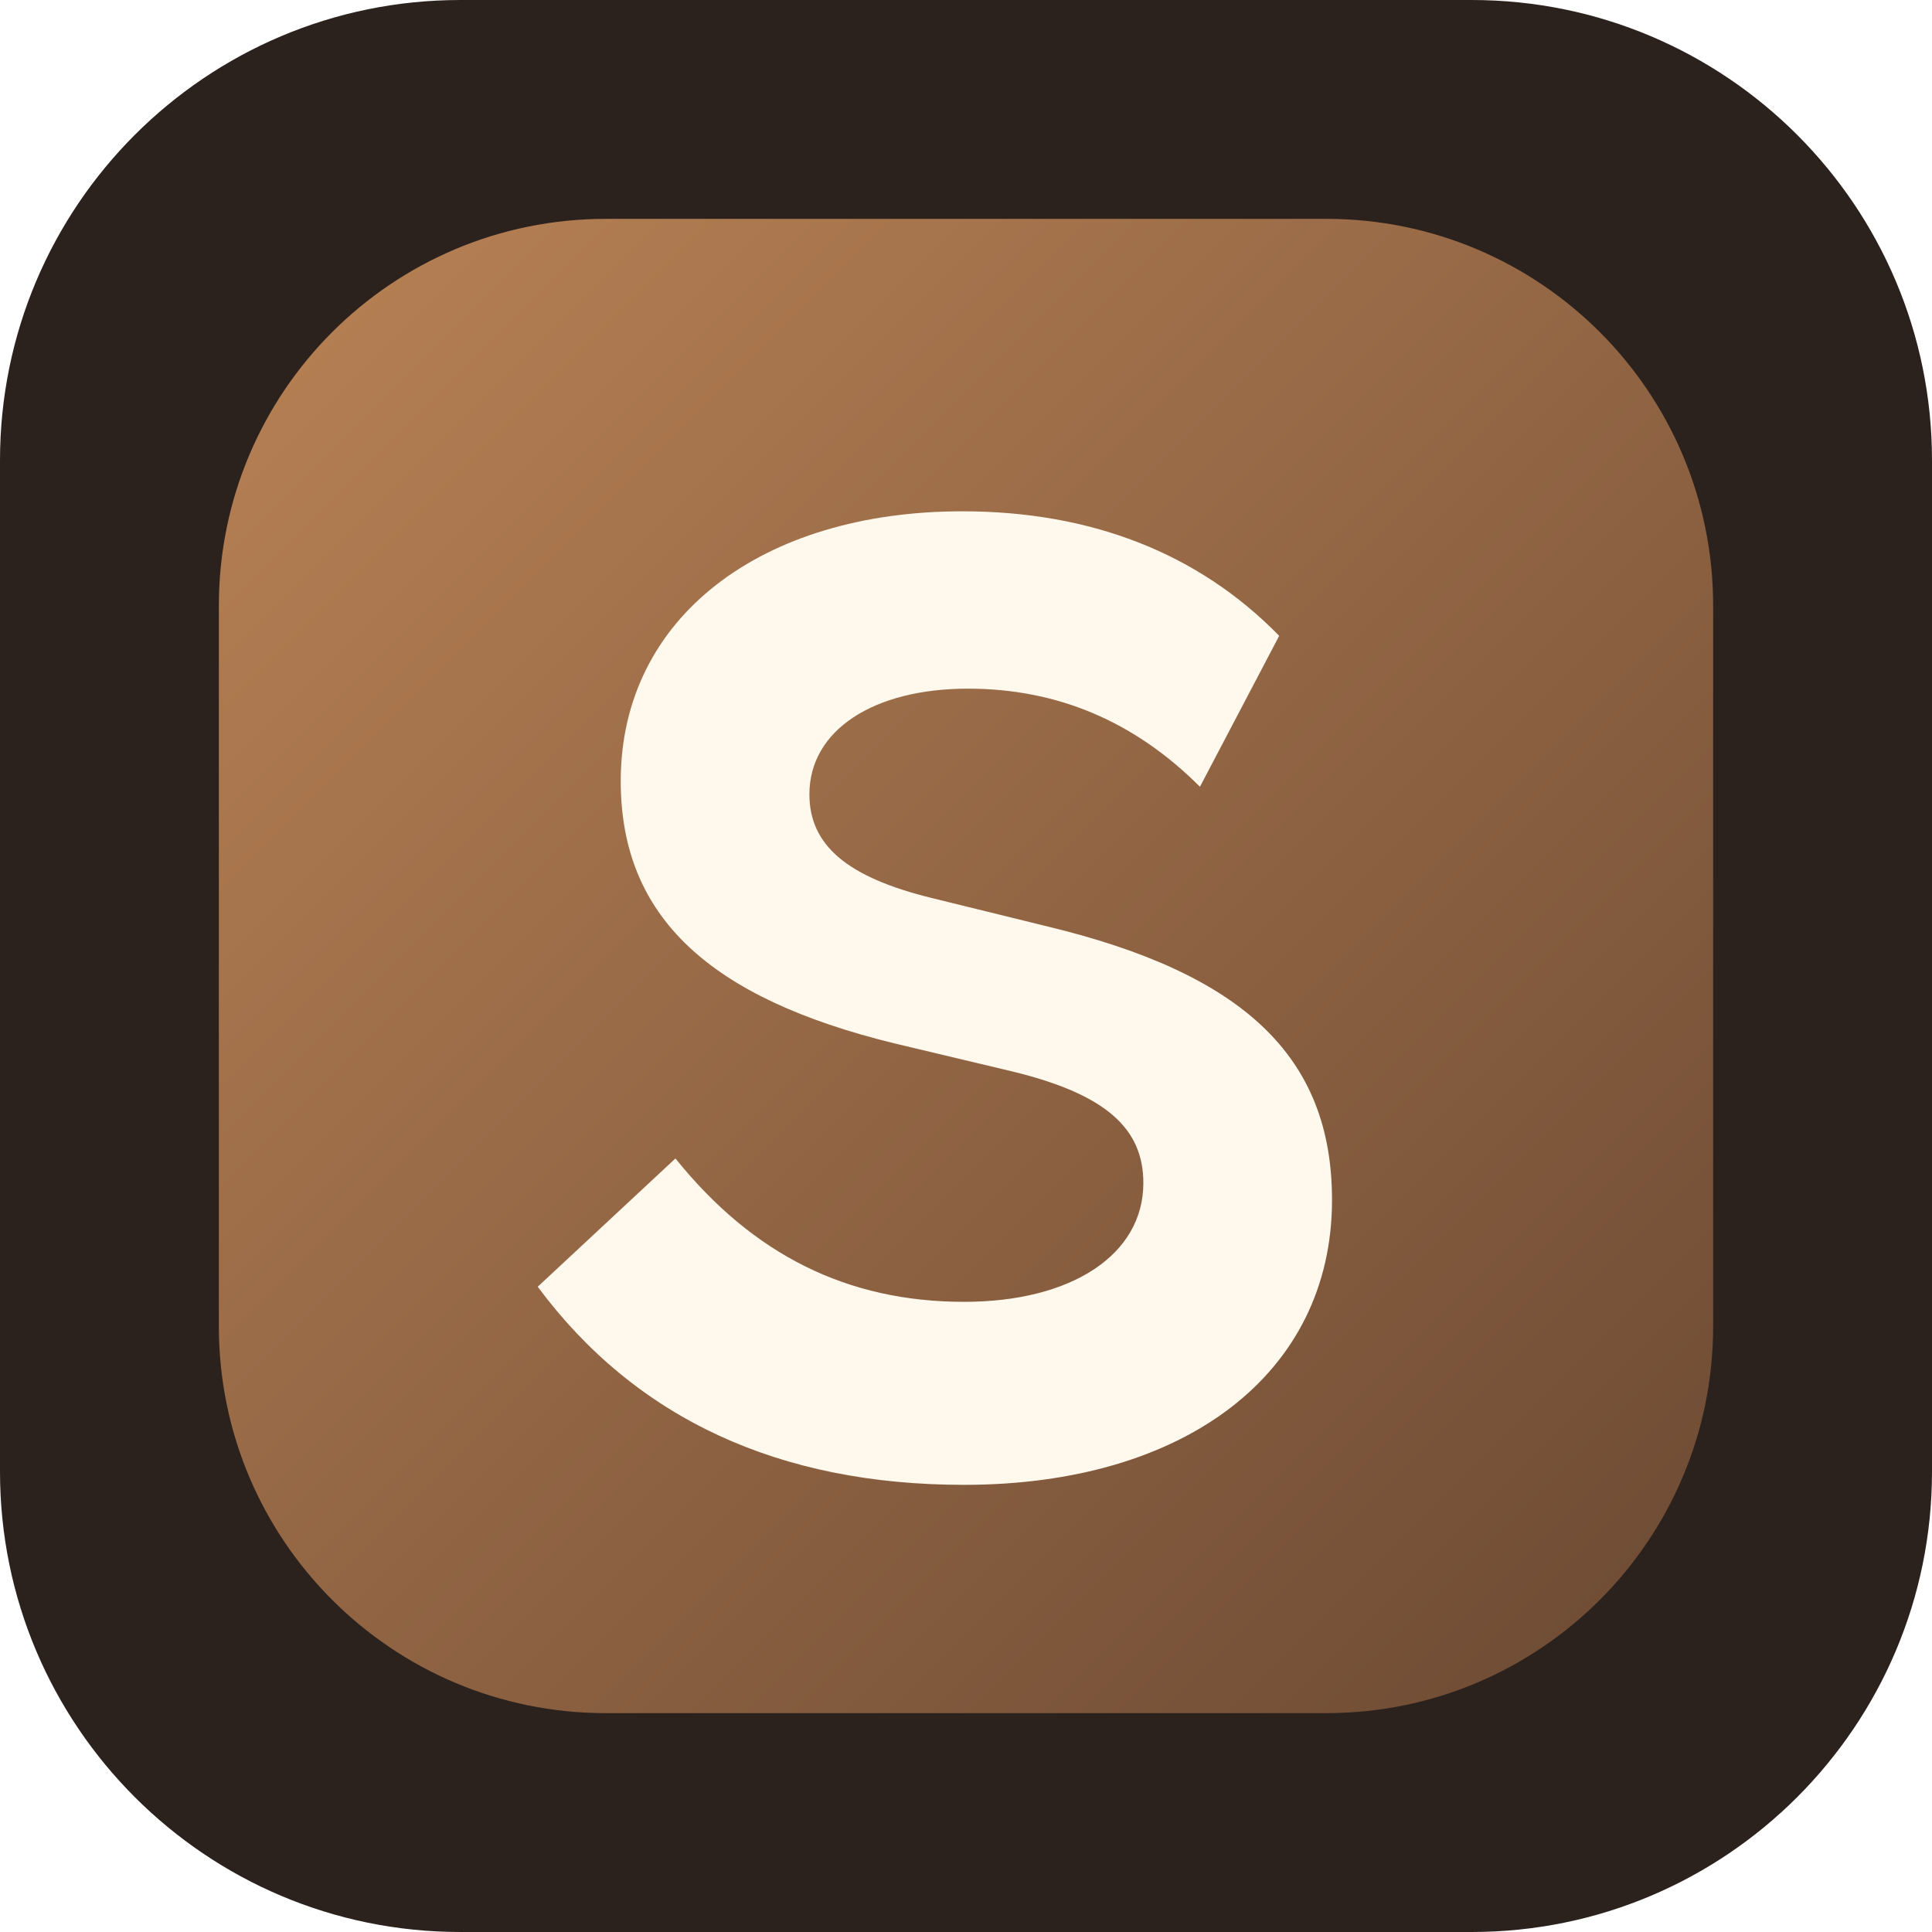
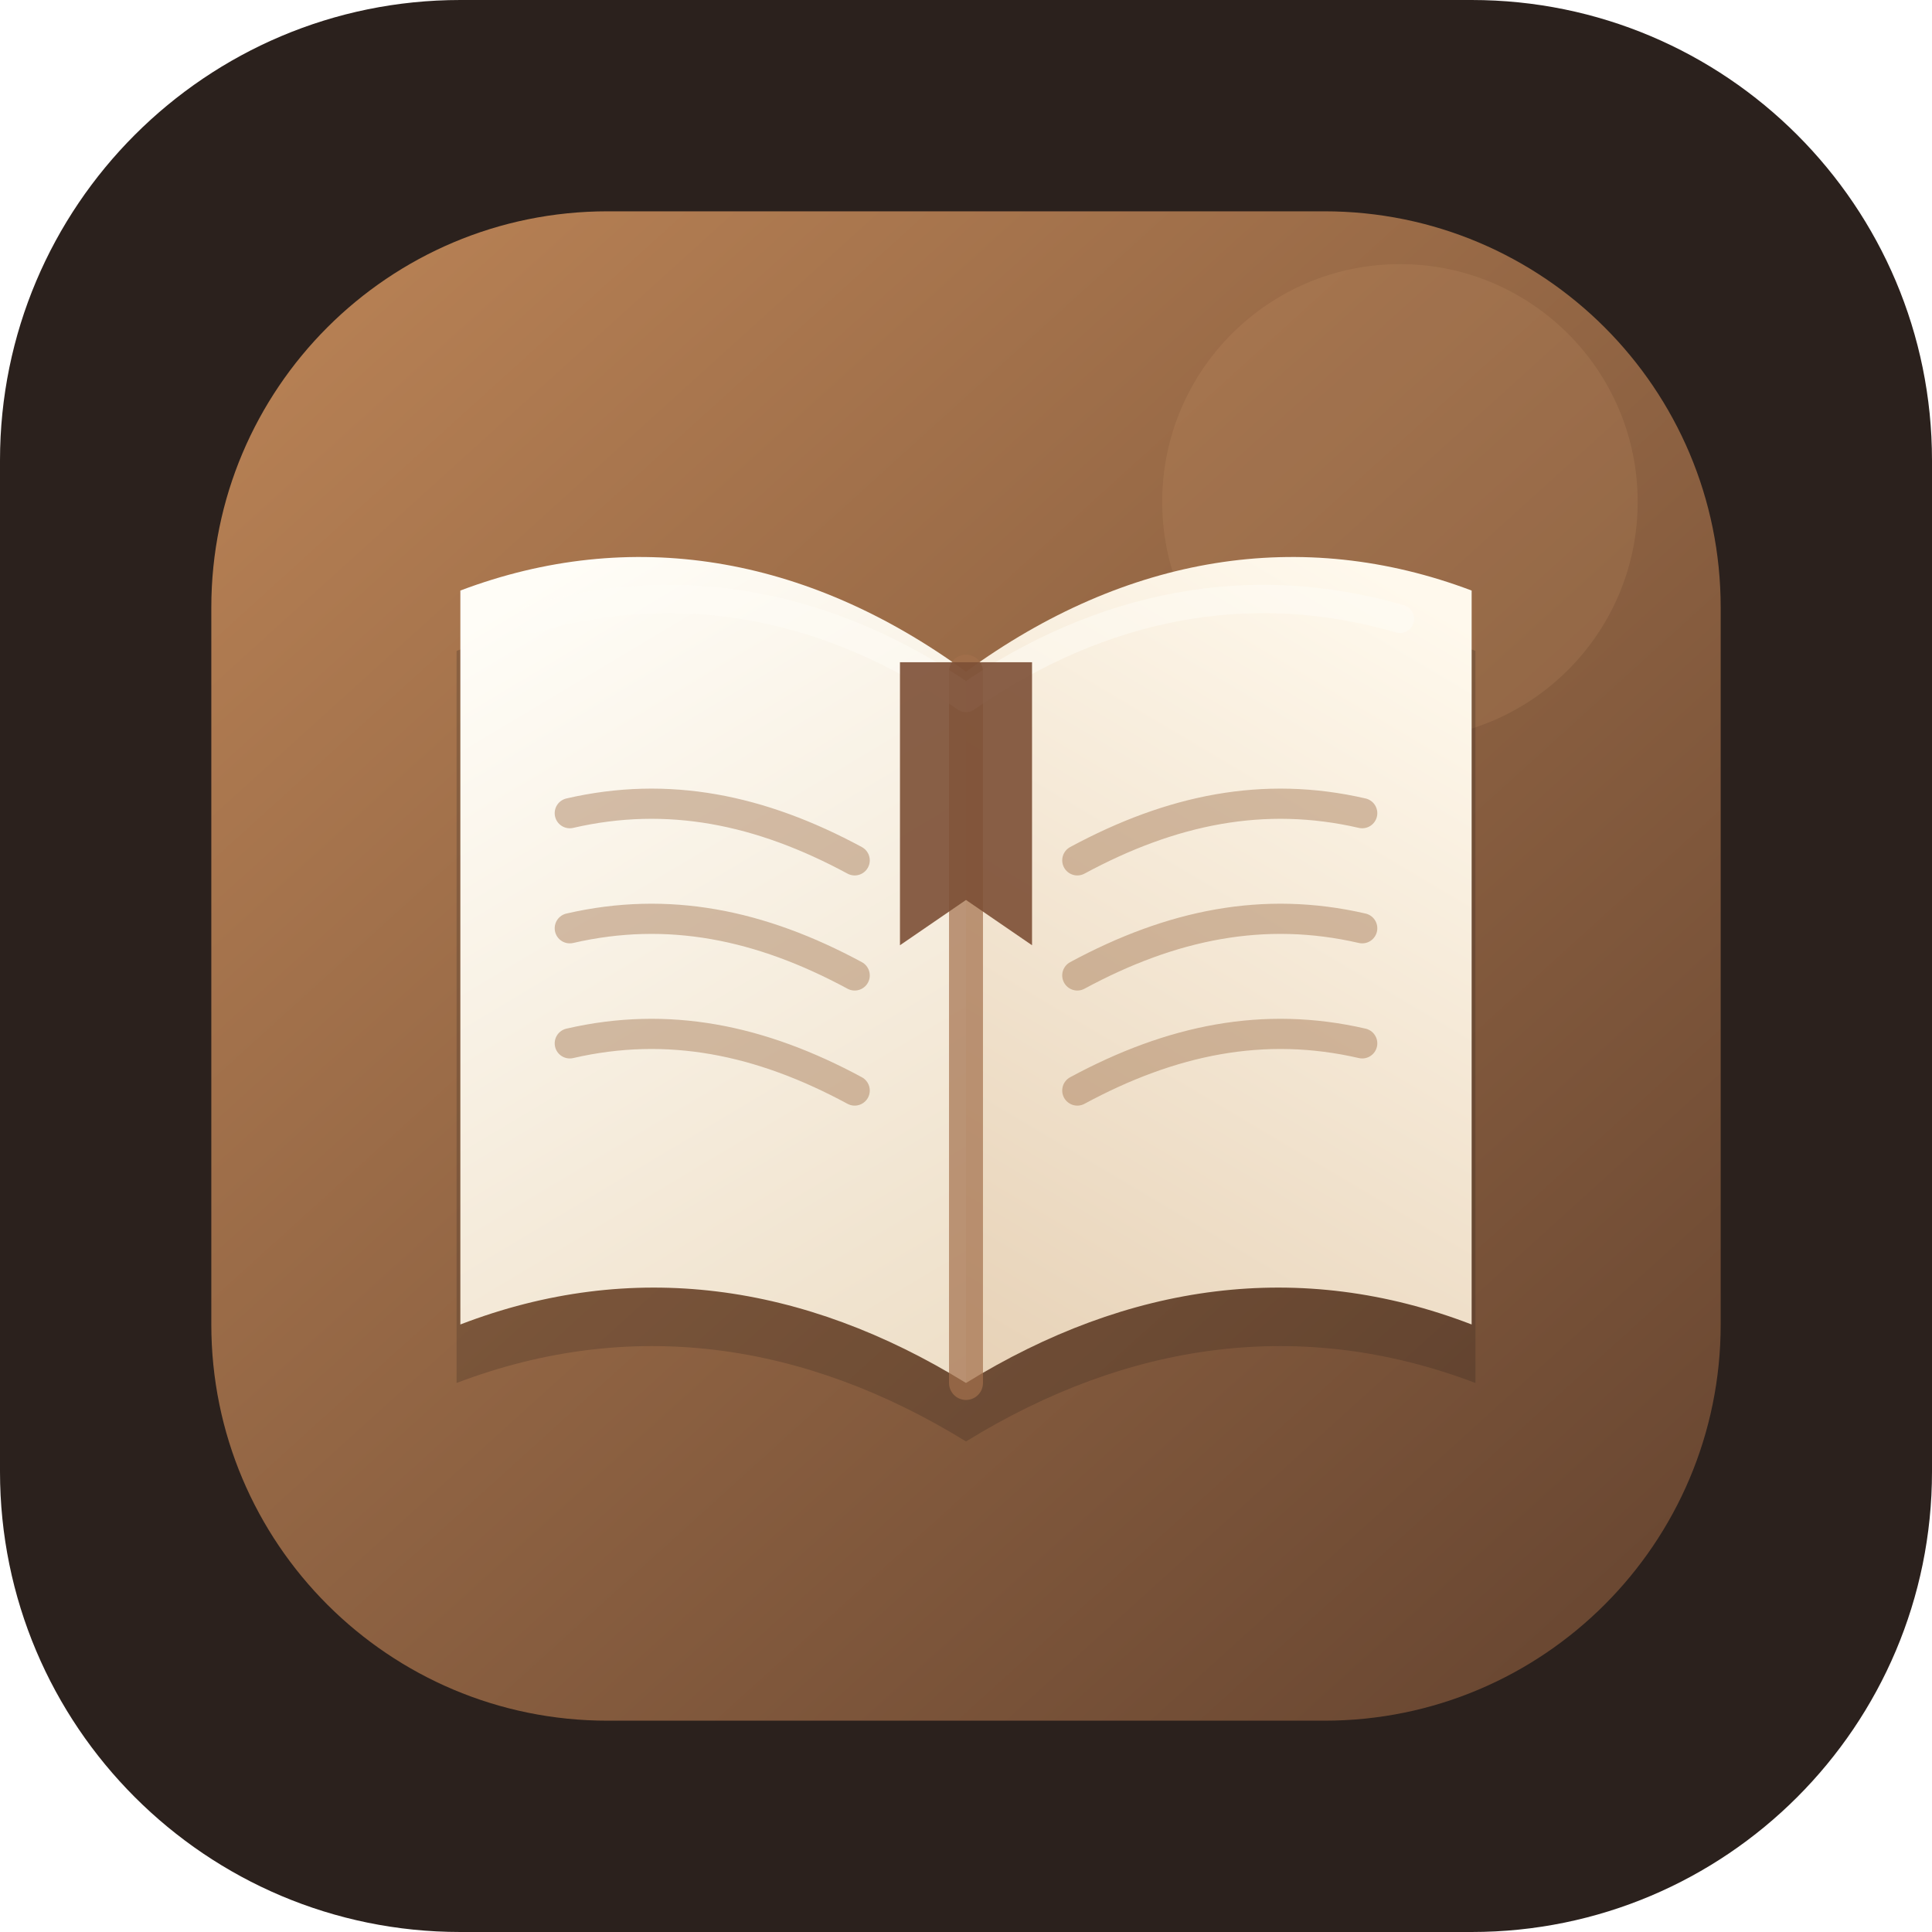
- <svg xmlns="http://www.w3.org/2000/svg" width="1024" height="1024" viewBox="0 0 1024 1024">
+ <svg xmlns="http://www.w3.org/2000/svg" width="1024" height="1024" viewBox="0 0 1024 1024" role="img" aria-labelledby="title desc">
  <defs>
-     <linearGradient id="bg" x1="0" y1="0" x2="1" y2="1">
-       <stop offset="0" stop-color="#B98255" />
-       <stop offset="1" stop-color="#6B4933" />
+     <linearGradient id="cover" x1="156" y1="126" x2="850" y2="892" gradientUnits="userSpaceOnUse">
+       <stop stop-color="#B98255" />
+       <stop offset="1" stop-color="#684631" />
+     </linearGradient>
+     <linearGradient id="paperLeft" x1="274" y1="316" x2="518" y2="724" gradientUnits="userSpaceOnUse">
+       <stop stop-color="#FFFDF7" />
+       <stop offset="1" stop-color="#EEDFC8" />
+     </linearGradient>
+     <linearGradient id="paperRight" x1="752" y1="316" x2="510" y2="724" gradientUnits="userSpaceOnUse">
+       <stop stop-color="#FFF9ED" />
+       <stop offset="1" stop-color="#E7D2B7" />
    </linearGradient>
  </defs>
  <rect width="1024" height="1024" rx="244" fill="#2B211D" />
-   <rect x="116" y="116" width="792" height="792" rx="205" fill="url(#bg)" />
-   <path d="M678 337c-43-44-100-66-168-66-106 0-181 56-181 143 0 72 47 115 145 139l63 15c49 12 69 30 69 59 0 38-38 63-95 63-62 0-112-25-153-76l-73 68c52 70 128 105 226 105 117 0 195-59 195-151 0-76-47-120-151-145l-61-15c-45-11-65-28-65-55 0-34 34-56 84-56 47 0 88 17 123 52l42-80Z" fill="#FFF8ED" />
+   <rect x="112" y="112" width="800" height="800" rx="210" fill="url(#cover)" />
+   <circle cx="742" cy="266" r="126" fill="#D5A471" opacity=".15" />
+   <path d="M242 327c91-35 185-20 270 42v377c-86-53-178-66-270-31V327Z" fill="#241A16" opacity=".22" transform="translate(0 18)" />
+   <path d="M782 327c-91-35-185-20-270 42v377c86-53 178-66 270-31V327Z" fill="#241A16" opacity=".22" transform="translate(0 18)" />
+   <path d="M244 313c90-34 183-19 268 43v377c-86-53-177-66-268-31V313Z" fill="url(#paperLeft)" />
+   <path d="M780 313c-90-34-183-19-268 43v377c86-53 177-66 268-31V313Z" fill="url(#paperRight)" />
+   <path d="M512 356v377" stroke="#A36F4B" stroke-width="18" stroke-linecap="round" opacity=".7" />
+   <path d="M512 370c-72-50-151-65-230-42M512 370c72-50 151-65 230-42" fill="none" stroke="#FFFDF7" stroke-width="15" stroke-linecap="round" opacity=".48" />
+   <g fill="none" stroke="#9A6B45" stroke-width="16" stroke-linecap="round" opacity=".42">
+     <path d="M302 431c52-12 101-2 151 25" />
+     <path d="M302 492c52-12 101-2 151 25" />
+     <path d="M302 553c52-12 101-2 151 25" />
+     <path d="M722 431c-52-12-101-2-151 25" />
+     <path d="M722 492c-52-12-101-2-151 25" />
+     <path d="M722 553c-52-12-101-2-151 25" />
+   </g>
+   <path d="M477 351h70v150l-35-24-35 24V351Z" fill="#7C4F35" opacity=".9" />
</svg>
